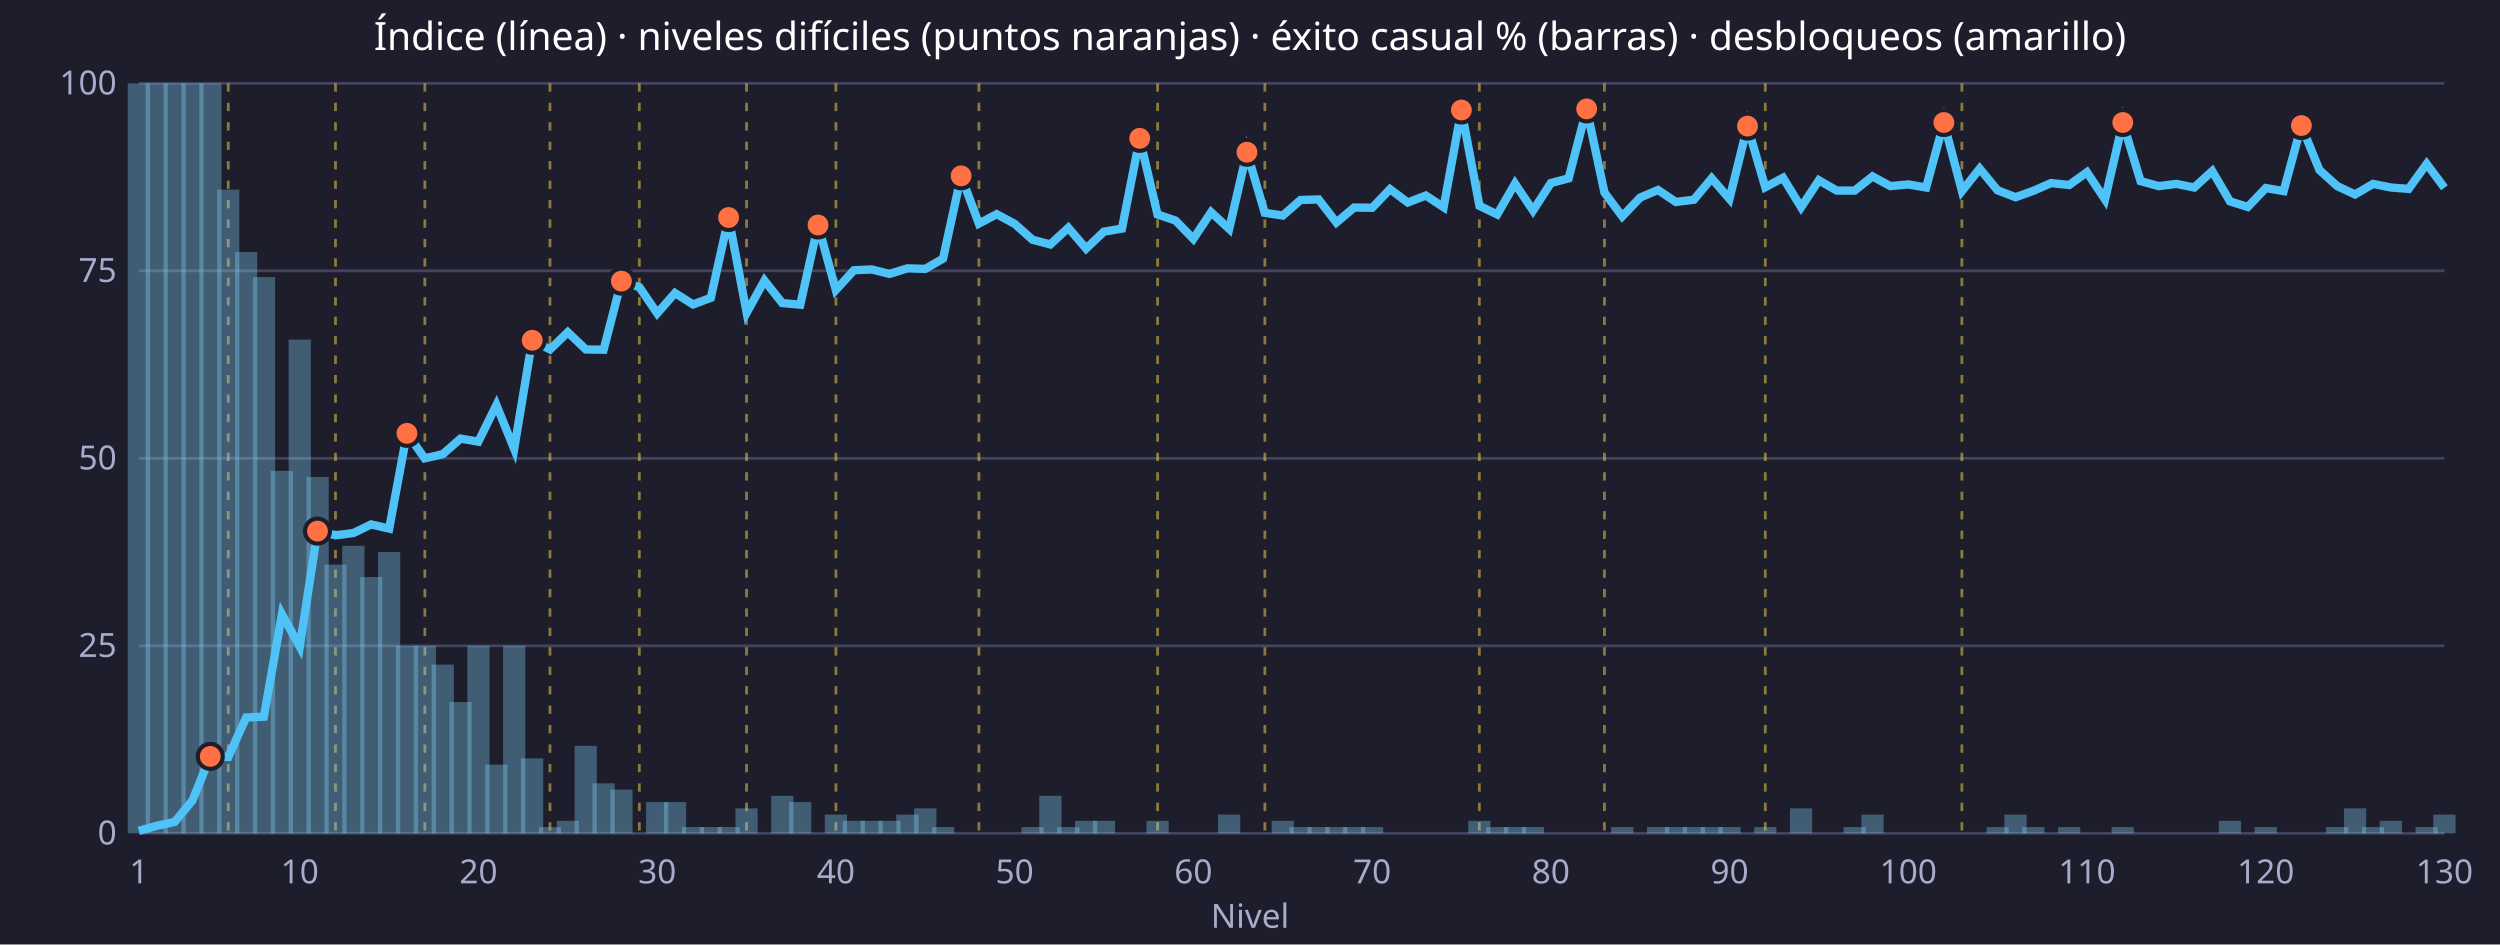
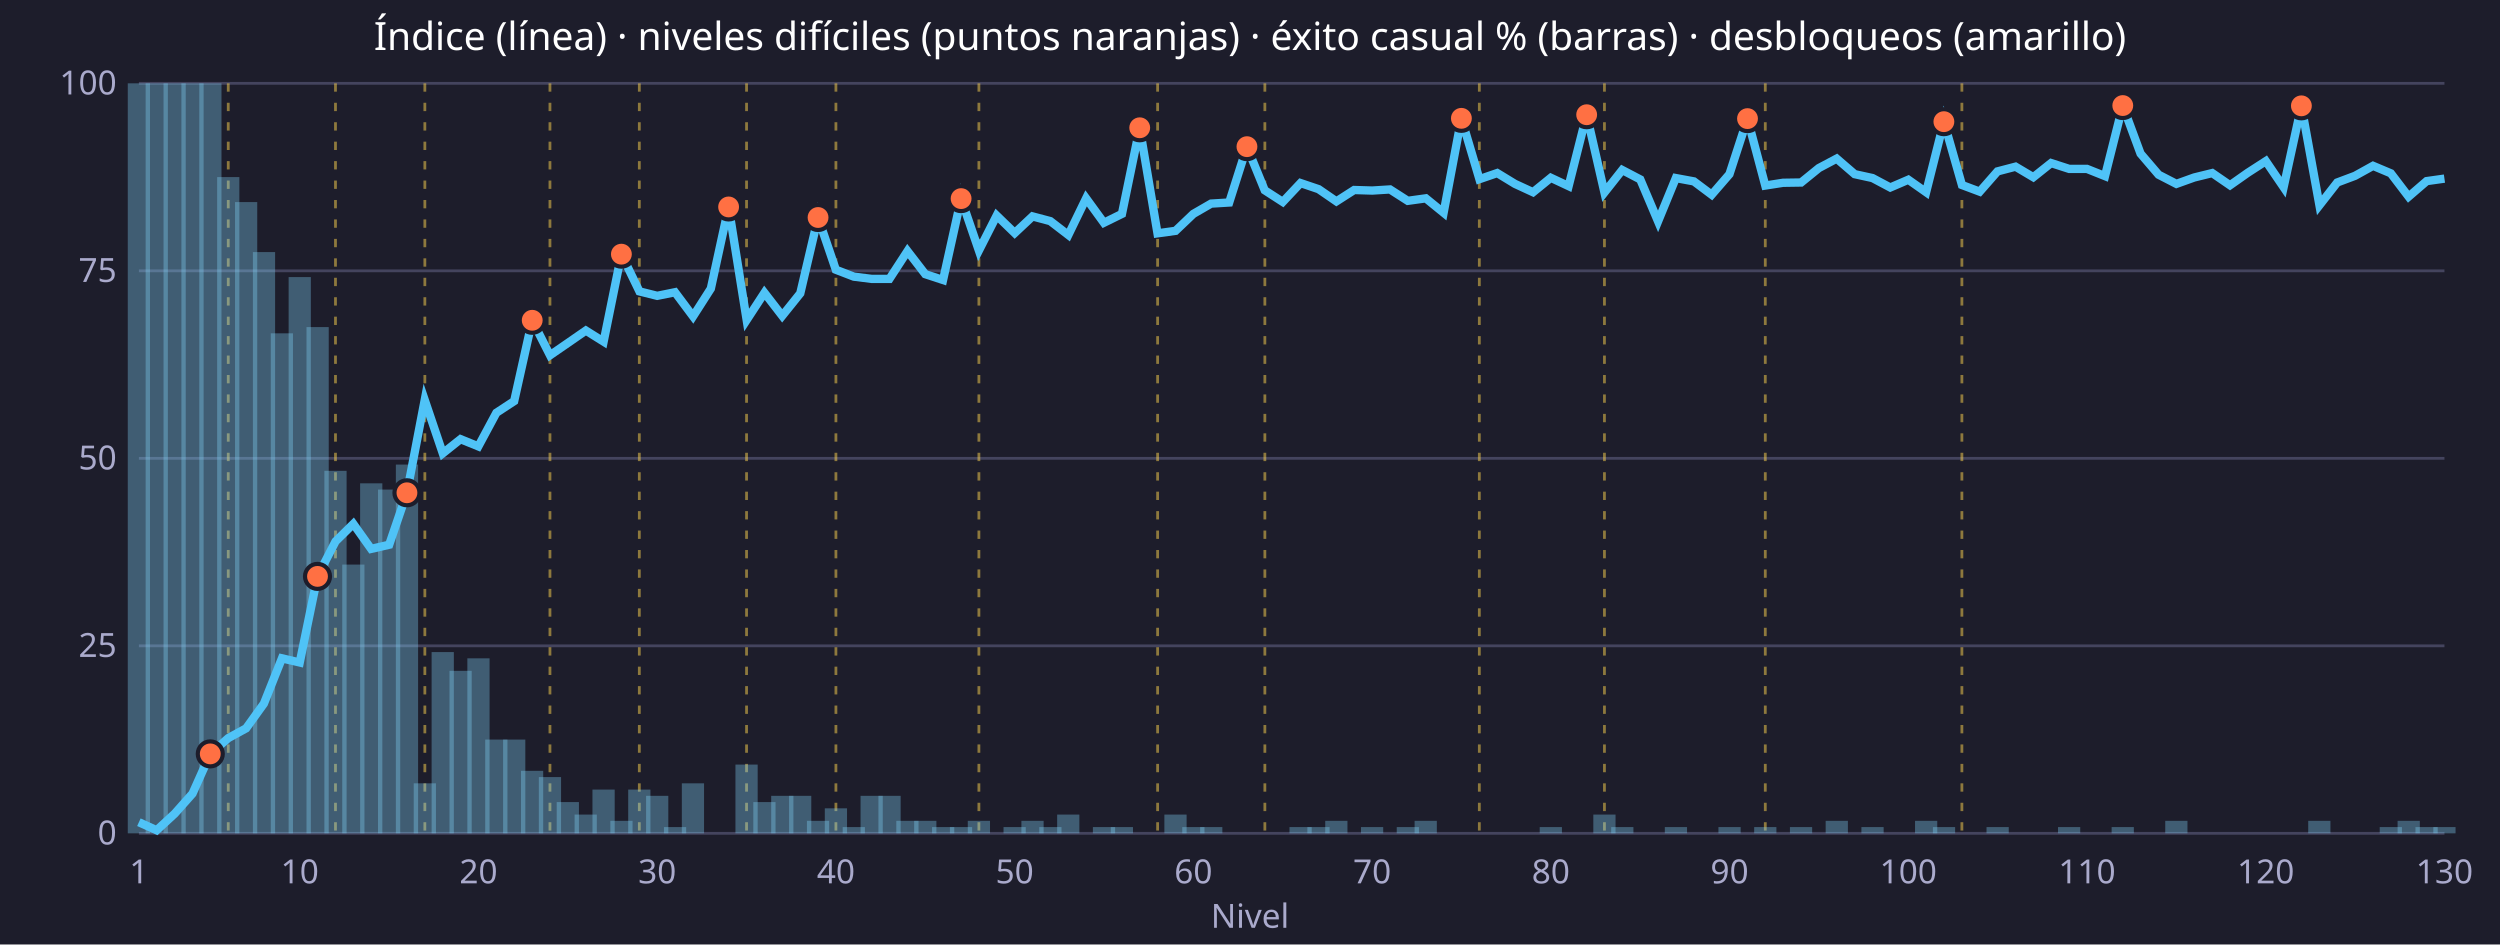
<svg xmlns="http://www.w3.org/2000/svg" width="900" height="340" font-family="sans-serif" font-size="12" fill="#aaaacc">
  <rect width="900" height="340" fill="#1d1d2b" />
  <line x1="50" x2="880" y1="300" y2="300" stroke="#44445e" />
  <text x="42" y="304" text-anchor="end">0</text>
  <line x1="50" x2="880" y1="232.5" y2="232.5" stroke="#44445e" />
  <text x="42" y="236.5" text-anchor="end">25</text>
  <line x1="50" x2="880" y1="165" y2="165" stroke="#44445e" />
  <text x="42" y="169" text-anchor="end">50</text>
  <line x1="50" x2="880" y1="97.5" y2="97.5" stroke="#44445e" />
  <text x="42" y="101.5" text-anchor="end">75</text>
  <line x1="50" x2="880" y1="30" y2="30" stroke="#44445e" />
  <text x="42" y="34" text-anchor="end">100</text>
  <line x1="82.171" x2="82.171" y1="30" y2="300" stroke="#ffd54f" stroke-dasharray="3 4" opacity="0.5" />
  <line x1="120.775" x2="120.775" y1="30" y2="300" stroke="#ffd54f" stroke-dasharray="3 4" opacity="0.5" />
  <line x1="152.946" x2="152.946" y1="30" y2="300" stroke="#ffd54f" stroke-dasharray="3 4" opacity="0.5" />
  <line x1="197.984" x2="197.984" y1="30" y2="300" stroke="#ffd54f" stroke-dasharray="3 4" opacity="0.5" />
  <line x1="230.155" x2="230.155" y1="30" y2="300" stroke="#ffd54f" stroke-dasharray="3 4" opacity="0.5" />
  <line x1="268.76" x2="268.76" y1="30" y2="300" stroke="#ffd54f" stroke-dasharray="3 4" opacity="0.5" />
  <line x1="300.93" x2="300.93" y1="30" y2="300" stroke="#ffd54f" stroke-dasharray="3 4" opacity="0.5" />
  <line x1="352.403" x2="352.403" y1="30" y2="300" stroke="#ffd54f" stroke-dasharray="3 4" opacity="0.5" />
  <line x1="416.744" x2="416.744" y1="30" y2="300" stroke="#ffd54f" stroke-dasharray="3 4" opacity="0.5" />
  <line x1="455.349" x2="455.349" y1="30" y2="300" stroke="#ffd54f" stroke-dasharray="3 4" opacity="0.5" />
  <line x1="532.558" x2="532.558" y1="30" y2="300" stroke="#ffd54f" stroke-dasharray="3 4" opacity="0.5" />
  <line x1="577.597" x2="577.597" y1="30" y2="300" stroke="#ffd54f" stroke-dasharray="3 4" opacity="0.5" />
  <line x1="635.504" x2="635.504" y1="30" y2="300" stroke="#ffd54f" stroke-dasharray="3 4" opacity="0.5" />
  <line x1="706.279" x2="706.279" y1="30" y2="300" stroke="#ffd54f" stroke-dasharray="3 4" opacity="0.5" />
  <rect x="46" y="30" width="8" height="270" fill="#81d4fa" opacity="0.35" />
  <rect x="52.434" y="30" width="8" height="270" fill="#81d4fa" opacity="0.35" />
  <rect x="58.868" y="30" width="8" height="270" fill="#81d4fa" opacity="0.35" />
  <rect x="65.302" y="30" width="8" height="270" fill="#81d4fa" opacity="0.35" />
  <rect x="71.736" y="30" width="8" height="270" fill="#81d4fa" opacity="0.35" />
-   <rect x="78.171" y="68.25" width="8" height="231.75" fill="#81d4fa" opacity="0.35" />
-   <rect x="84.605" y="90.75" width="8" height="209.25" fill="#81d4fa" opacity="0.35" />
-   <rect x="91.039" y="99.75" width="8" height="200.25" fill="#81d4fa" opacity="0.35" />
-   <rect x="97.473" y="169.5" width="8" height="130.5" fill="#81d4fa" opacity="0.35" />
-   <rect x="103.907" y="122.25" width="8" height="177.75" fill="#81d4fa" opacity="0.35" />
-   <rect x="110.341" y="171.75" width="8" height="128.25" fill="#81d4fa" opacity="0.35" />
-   <rect x="116.775" y="203.25" width="8" height="96.75" fill="#81d4fa" opacity="0.35" />
-   <rect x="123.209" y="196.5" width="8" height="103.5" fill="#81d4fa" opacity="0.35" />
-   <rect x="129.643" y="207.75" width="8" height="92.25" fill="#81d4fa" opacity="0.35" />
-   <rect x="136.078" y="198.75" width="8" height="101.25" fill="#81d4fa" opacity="0.35" />
-   <rect x="142.512" y="232.5" width="8" height="67.5" fill="#81d4fa" opacity="0.35" />
-   <rect x="148.946" y="232.5" width="8" height="67.5" fill="#81d4fa" opacity="0.35" />
-   <rect x="155.38" y="239.25" width="8" height="60.75" fill="#81d4fa" opacity="0.35" />
-   <rect x="161.814" y="252.75" width="8" height="47.25" fill="#81d4fa" opacity="0.35" />
-   <rect x="168.248" y="232.5" width="8" height="67.5" fill="#81d4fa" opacity="0.35" />
-   <rect x="174.682" y="275.25" width="8" height="24.75" fill="#81d4fa" opacity="0.35" />
-   <rect x="181.116" y="232.5" width="8" height="67.5" fill="#81d4fa" opacity="0.35" />
-   <rect x="187.55" y="273" width="8" height="27" fill="#81d4fa" opacity="0.35" />
-   <rect x="193.984" y="297.75" width="8" height="2.25" fill="#81d4fa" opacity="0.35" />
-   <rect x="200.419" y="295.5" width="8" height="4.5" fill="#81d4fa" opacity="0.35" />
-   <rect x="206.853" y="268.5" width="8" height="31.5" fill="#81d4fa" opacity="0.35" />
-   <rect x="213.287" y="282" width="8" height="18" fill="#81d4fa" opacity="0.35" />
-   <rect x="219.721" y="284.25" width="8" height="15.75" fill="#81d4fa" opacity="0.35" />
-   <rect x="226.155" y="300" width="8" height="0" fill="#81d4fa" opacity="0.35" />
-   <rect x="232.589" y="288.75" width="8" height="11.25" fill="#81d4fa" opacity="0.35" />
-   <rect x="239.023" y="288.75" width="8" height="11.25" fill="#81d4fa" opacity="0.35" />
-   <rect x="245.457" y="297.75" width="8" height="2.25" fill="#81d4fa" opacity="0.35" />
-   <rect x="251.891" y="297.75" width="8" height="2.25" fill="#81d4fa" opacity="0.35" />
-   <rect x="258.326" y="297.75" width="8" height="2.25" fill="#81d4fa" opacity="0.35" />
-   <rect x="264.76" y="291" width="8" height="9" fill="#81d4fa" opacity="0.35" />
-   <rect x="271.194" y="300" width="8" height="0" fill="#81d4fa" opacity="0.35" />
+   <rect x="78.171" y="63.75" width="8" height="236.25" fill="#81d4fa" opacity="0.35" />
+   <rect x="84.605" y="72.75" width="8" height="227.25" fill="#81d4fa" opacity="0.35" />
+   <rect x="91.039" y="90.75" width="8" height="209.25" fill="#81d4fa" opacity="0.35" />
+   <rect x="97.473" y="120" width="8" height="180" fill="#81d4fa" opacity="0.35" />
+   <rect x="103.907" y="99.75" width="8" height="200.25" fill="#81d4fa" opacity="0.35" />
+   <rect x="110.341" y="117.75" width="8" height="182.25" fill="#81d4fa" opacity="0.35" />
+   <rect x="116.775" y="169.5" width="8" height="130.5" fill="#81d4fa" opacity="0.35" />
+   <rect x="123.209" y="203.25" width="8" height="96.75" fill="#81d4fa" opacity="0.35" />
+   <rect x="129.643" y="174" width="8" height="126" fill="#81d4fa" opacity="0.35" />
+   <rect x="136.078" y="176.25" width="8" height="123.75" fill="#81d4fa" opacity="0.35" />
+   <rect x="142.512" y="167.25" width="8" height="132.75" fill="#81d4fa" opacity="0.35" />
+   <rect x="148.946" y="282" width="8" height="18" fill="#81d4fa" opacity="0.35" />
+   <rect x="155.38" y="234.75" width="8" height="65.25" fill="#81d4fa" opacity="0.35" />
+   <rect x="161.814" y="241.5" width="8" height="58.5" fill="#81d4fa" opacity="0.35" />
+   <rect x="168.248" y="237" width="8" height="63" fill="#81d4fa" opacity="0.35" />
+   <rect x="174.682" y="266.25" width="8" height="33.75" fill="#81d4fa" opacity="0.35" />
+   <rect x="181.116" y="266.25" width="8" height="33.75" fill="#81d4fa" opacity="0.35" />
+   <rect x="187.55" y="277.5" width="8" height="22.5" fill="#81d4fa" opacity="0.35" />
+   <rect x="193.984" y="279.75" width="8" height="20.25" fill="#81d4fa" opacity="0.35" />
+   <rect x="200.419" y="288.75" width="8" height="11.25" fill="#81d4fa" opacity="0.35" />
+   <rect x="206.853" y="293.25" width="8" height="6.75" fill="#81d4fa" opacity="0.35" />
+   <rect x="213.287" y="284.25" width="8" height="15.75" fill="#81d4fa" opacity="0.35" />
+   <rect x="219.721" y="295.5" width="8" height="4.5" fill="#81d4fa" opacity="0.35" />
+   <rect x="226.155" y="284.25" width="8" height="15.75" fill="#81d4fa" opacity="0.35" />
+   <rect x="232.589" y="286.5" width="8" height="13.5" fill="#81d4fa" opacity="0.35" />
+   <rect x="239.023" y="297.75" width="8" height="2.25" fill="#81d4fa" opacity="0.35" />
+   <rect x="245.457" y="282" width="8" height="18" fill="#81d4fa" opacity="0.35" />
+   <rect x="251.891" y="300" width="8" height="0" fill="#81d4fa" opacity="0.35" />
+   <rect x="258.326" y="300" width="8" height="0" fill="#81d4fa" opacity="0.35" />
+   <rect x="264.76" y="275.25" width="8" height="24.75" fill="#81d4fa" opacity="0.35" />
+   <rect x="271.194" y="288.75" width="8" height="11.25" fill="#81d4fa" opacity="0.35" />
  <rect x="277.628" y="286.5" width="8" height="13.5" fill="#81d4fa" opacity="0.35" />
-   <rect x="284.062" y="288.75" width="8" height="11.25" fill="#81d4fa" opacity="0.35" />
-   <rect x="290.496" y="300" width="8" height="0" fill="#81d4fa" opacity="0.35" />
-   <rect x="296.93" y="293.25" width="8" height="6.75" fill="#81d4fa" opacity="0.35" />
-   <rect x="303.364" y="295.5" width="8" height="4.5" fill="#81d4fa" opacity="0.35" />
-   <rect x="309.798" y="295.5" width="8" height="4.5" fill="#81d4fa" opacity="0.35" />
-   <rect x="316.233" y="295.5" width="8" height="4.5" fill="#81d4fa" opacity="0.35" />
-   <rect x="322.667" y="293.25" width="8" height="6.75" fill="#81d4fa" opacity="0.35" />
-   <rect x="329.101" y="291" width="8" height="9" fill="#81d4fa" opacity="0.35" />
+   <rect x="284.062" y="286.5" width="8" height="13.5" fill="#81d4fa" opacity="0.35" />
+   <rect x="290.496" y="295.5" width="8" height="4.5" fill="#81d4fa" opacity="0.35" />
+   <rect x="296.93" y="291" width="8" height="9" fill="#81d4fa" opacity="0.35" />
+   <rect x="303.364" y="297.75" width="8" height="2.25" fill="#81d4fa" opacity="0.35" />
+   <rect x="309.798" y="286.5" width="8" height="13.5" fill="#81d4fa" opacity="0.35" />
+   <rect x="316.233" y="286.5" width="8" height="13.5" fill="#81d4fa" opacity="0.35" />
+   <rect x="322.667" y="295.5" width="8" height="4.5" fill="#81d4fa" opacity="0.35" />
+   <rect x="329.101" y="295.5" width="8" height="4.5" fill="#81d4fa" opacity="0.35" />
  <rect x="335.535" y="297.75" width="8" height="2.25" fill="#81d4fa" opacity="0.35" />
-   <rect x="341.969" y="300" width="8" height="0" fill="#81d4fa" opacity="0.35" />
-   <rect x="348.403" y="300" width="8" height="0" fill="#81d4fa" opacity="0.35" />
+   <rect x="341.969" y="297.75" width="8" height="2.25" fill="#81d4fa" opacity="0.35" />
+   <rect x="348.403" y="295.5" width="8" height="4.5" fill="#81d4fa" opacity="0.35" />
  <rect x="354.837" y="300" width="8" height="0" fill="#81d4fa" opacity="0.35" />
-   <rect x="361.271" y="300" width="8" height="0" fill="#81d4fa" opacity="0.35" />
-   <rect x="367.705" y="297.75" width="8" height="2.25" fill="#81d4fa" opacity="0.35" />
-   <rect x="374.14" y="286.5" width="8" height="13.5" fill="#81d4fa" opacity="0.35" />
-   <rect x="380.574" y="297.75" width="8" height="2.25" fill="#81d4fa" opacity="0.35" />
-   <rect x="387.008" y="295.5" width="8" height="4.5" fill="#81d4fa" opacity="0.35" />
-   <rect x="393.442" y="295.5" width="8" height="4.5" fill="#81d4fa" opacity="0.35" />
-   <rect x="399.876" y="300" width="8" height="0" fill="#81d4fa" opacity="0.35" />
+   <rect x="361.271" y="297.75" width="8" height="2.25" fill="#81d4fa" opacity="0.35" />
+   <rect x="367.705" y="295.5" width="8" height="4.5" fill="#81d4fa" opacity="0.35" />
+   <rect x="374.14" y="297.75" width="8" height="2.25" fill="#81d4fa" opacity="0.35" />
+   <rect x="380.574" y="293.25" width="8" height="6.75" fill="#81d4fa" opacity="0.35" />
+   <rect x="387.008" y="300" width="8" height="0" fill="#81d4fa" opacity="0.35" />
+   <rect x="393.442" y="297.75" width="8" height="2.25" fill="#81d4fa" opacity="0.35" />
+   <rect x="399.876" y="297.75" width="8" height="2.25" fill="#81d4fa" opacity="0.35" />
  <rect x="406.31" y="300" width="8" height="0" fill="#81d4fa" opacity="0.35" />
-   <rect x="412.744" y="295.5" width="8" height="4.5" fill="#81d4fa" opacity="0.35" />
-   <rect x="419.178" y="300" width="8" height="0" fill="#81d4fa" opacity="0.35" />
-   <rect x="425.612" y="300" width="8" height="0" fill="#81d4fa" opacity="0.35" />
-   <rect x="432.047" y="300" width="8" height="0" fill="#81d4fa" opacity="0.35" />
-   <rect x="438.481" y="293.25" width="8" height="6.75" fill="#81d4fa" opacity="0.35" />
+   <rect x="412.744" y="300" width="8" height="0" fill="#81d4fa" opacity="0.35" />
+   <rect x="419.178" y="293.25" width="8" height="6.75" fill="#81d4fa" opacity="0.35" />
+   <rect x="425.612" y="297.75" width="8" height="2.25" fill="#81d4fa" opacity="0.35" />
+   <rect x="432.047" y="297.75" width="8" height="2.25" fill="#81d4fa" opacity="0.35" />
+   <rect x="438.481" y="300" width="8" height="0" fill="#81d4fa" opacity="0.35" />
  <rect x="444.915" y="300" width="8" height="0" fill="#81d4fa" opacity="0.35" />
  <rect x="451.349" y="300" width="8" height="0" fill="#81d4fa" opacity="0.35" />
-   <rect x="457.783" y="295.5" width="8" height="4.5" fill="#81d4fa" opacity="0.35" />
+   <rect x="457.783" y="300" width="8" height="0" fill="#81d4fa" opacity="0.35" />
  <rect x="464.217" y="297.75" width="8" height="2.25" fill="#81d4fa" opacity="0.35" />
  <rect x="470.651" y="297.75" width="8" height="2.25" fill="#81d4fa" opacity="0.35" />
-   <rect x="477.085" y="297.75" width="8" height="2.25" fill="#81d4fa" opacity="0.35" />
-   <rect x="483.519" y="297.75" width="8" height="2.25" fill="#81d4fa" opacity="0.35" />
+   <rect x="477.085" y="295.5" width="8" height="4.5" fill="#81d4fa" opacity="0.35" />
+   <rect x="483.519" y="300" width="8" height="0" fill="#81d4fa" opacity="0.35" />
  <rect x="489.953" y="297.75" width="8" height="2.25" fill="#81d4fa" opacity="0.35" />
  <rect x="496.388" y="300" width="8" height="0" fill="#81d4fa" opacity="0.35" />
-   <rect x="502.822" y="300" width="8" height="0" fill="#81d4fa" opacity="0.35" />
-   <rect x="509.256" y="300" width="8" height="0" fill="#81d4fa" opacity="0.35" />
+   <rect x="502.822" y="297.75" width="8" height="2.25" fill="#81d4fa" opacity="0.35" />
+   <rect x="509.256" y="295.5" width="8" height="4.5" fill="#81d4fa" opacity="0.35" />
  <rect x="515.69" y="300" width="8" height="0" fill="#81d4fa" opacity="0.35" />
  <rect x="522.124" y="300" width="8" height="0" fill="#81d4fa" opacity="0.35" />
-   <rect x="528.558" y="295.5" width="8" height="4.5" fill="#81d4fa" opacity="0.35" />
-   <rect x="534.992" y="297.75" width="8" height="2.25" fill="#81d4fa" opacity="0.35" />
-   <rect x="541.426" y="297.75" width="8" height="2.25" fill="#81d4fa" opacity="0.35" />
-   <rect x="547.86" y="297.75" width="8" height="2.25" fill="#81d4fa" opacity="0.35" />
-   <rect x="554.295" y="300" width="8" height="0" fill="#81d4fa" opacity="0.35" />
+   <rect x="528.558" y="300" width="8" height="0" fill="#81d4fa" opacity="0.35" />
+   <rect x="534.992" y="300" width="8" height="0" fill="#81d4fa" opacity="0.35" />
+   <rect x="541.426" y="300" width="8" height="0" fill="#81d4fa" opacity="0.35" />
+   <rect x="547.86" y="300" width="8" height="0" fill="#81d4fa" opacity="0.35" />
+   <rect x="554.295" y="297.75" width="8" height="2.25" fill="#81d4fa" opacity="0.35" />
  <rect x="560.729" y="300" width="8" height="0" fill="#81d4fa" opacity="0.35" />
  <rect x="567.163" y="300" width="8" height="0" fill="#81d4fa" opacity="0.35" />
-   <rect x="573.597" y="300" width="8" height="0" fill="#81d4fa" opacity="0.35" />
+   <rect x="573.597" y="293.25" width="8" height="6.75" fill="#81d4fa" opacity="0.35" />
  <rect x="580.031" y="297.75" width="8" height="2.25" fill="#81d4fa" opacity="0.35" />
  <rect x="586.465" y="300" width="8" height="0" fill="#81d4fa" opacity="0.35" />
-   <rect x="592.899" y="297.75" width="8" height="2.25" fill="#81d4fa" opacity="0.35" />
+   <rect x="592.899" y="300" width="8" height="0" fill="#81d4fa" opacity="0.35" />
  <rect x="599.333" y="297.75" width="8" height="2.25" fill="#81d4fa" opacity="0.35" />
-   <rect x="605.767" y="297.75" width="8" height="2.25" fill="#81d4fa" opacity="0.35" />
-   <rect x="612.202" y="297.75" width="8" height="2.25" fill="#81d4fa" opacity="0.35" />
+   <rect x="605.767" y="300" width="8" height="0" fill="#81d4fa" opacity="0.35" />
+   <rect x="612.202" y="300" width="8" height="0" fill="#81d4fa" opacity="0.35" />
  <rect x="618.636" y="297.75" width="8" height="2.25" fill="#81d4fa" opacity="0.35" />
  <rect x="625.07" y="300" width="8" height="0" fill="#81d4fa" opacity="0.35" />
  <rect x="631.504" y="297.75" width="8" height="2.25" fill="#81d4fa" opacity="0.35" />
  <rect x="637.938" y="300" width="8" height="0" fill="#81d4fa" opacity="0.35" />
-   <rect x="644.372" y="291" width="8" height="9" fill="#81d4fa" opacity="0.35" />
+   <rect x="644.372" y="297.75" width="8" height="2.25" fill="#81d4fa" opacity="0.35" />
  <rect x="650.806" y="300" width="8" height="0" fill="#81d4fa" opacity="0.35" />
-   <rect x="657.24" y="300" width="8" height="0" fill="#81d4fa" opacity="0.35" />
-   <rect x="663.674" y="297.75" width="8" height="2.25" fill="#81d4fa" opacity="0.35" />
-   <rect x="670.109" y="293.25" width="8" height="6.75" fill="#81d4fa" opacity="0.35" />
+   <rect x="657.24" y="295.5" width="8" height="4.5" fill="#81d4fa" opacity="0.35" />
+   <rect x="663.674" y="300" width="8" height="0" fill="#81d4fa" opacity="0.35" />
+   <rect x="670.109" y="297.75" width="8" height="2.25" fill="#81d4fa" opacity="0.35" />
  <rect x="676.543" y="300" width="8" height="0" fill="#81d4fa" opacity="0.35" />
  <rect x="682.977" y="300" width="8" height="0" fill="#81d4fa" opacity="0.35" />
-   <rect x="689.411" y="300" width="8" height="0" fill="#81d4fa" opacity="0.35" />
-   <rect x="695.845" y="300" width="8" height="0" fill="#81d4fa" opacity="0.35" />
+   <rect x="689.411" y="295.5" width="8" height="4.5" fill="#81d4fa" opacity="0.35" />
+   <rect x="695.845" y="297.75" width="8" height="2.25" fill="#81d4fa" opacity="0.35" />
  <rect x="702.279" y="300" width="8" height="0" fill="#81d4fa" opacity="0.35" />
  <rect x="708.713" y="300" width="8" height="0" fill="#81d4fa" opacity="0.35" />
  <rect x="715.147" y="297.75" width="8" height="2.25" fill="#81d4fa" opacity="0.35" />
-   <rect x="721.581" y="293.25" width="8" height="6.75" fill="#81d4fa" opacity="0.35" />
-   <rect x="728.016" y="297.75" width="8" height="2.25" fill="#81d4fa" opacity="0.35" />
+   <rect x="721.581" y="300" width="8" height="0" fill="#81d4fa" opacity="0.35" />
+   <rect x="728.016" y="300" width="8" height="0" fill="#81d4fa" opacity="0.35" />
  <rect x="734.45" y="300" width="8" height="0" fill="#81d4fa" opacity="0.35" />
  <rect x="740.884" y="297.75" width="8" height="2.25" fill="#81d4fa" opacity="0.35" />
  <rect x="747.318" y="300" width="8" height="0" fill="#81d4fa" opacity="0.35" />
  <rect x="753.752" y="300" width="8" height="0" fill="#81d4fa" opacity="0.35" />
  <rect x="760.186" y="297.75" width="8" height="2.25" fill="#81d4fa" opacity="0.35" />
  <rect x="766.62" y="300" width="8" height="0" fill="#81d4fa" opacity="0.35" />
  <rect x="773.054" y="300" width="8" height="0" fill="#81d4fa" opacity="0.35" />
-   <rect x="779.488" y="300" width="8" height="0" fill="#81d4fa" opacity="0.35" />
+   <rect x="779.488" y="295.5" width="8" height="4.5" fill="#81d4fa" opacity="0.35" />
  <rect x="785.922" y="300" width="8" height="0" fill="#81d4fa" opacity="0.35" />
  <rect x="792.357" y="300" width="8" height="0" fill="#81d4fa" opacity="0.35" />
-   <rect x="798.791" y="295.5" width="8" height="4.5" fill="#81d4fa" opacity="0.35" />
+   <rect x="798.791" y="300" width="8" height="0" fill="#81d4fa" opacity="0.35" />
  <rect x="805.225" y="300" width="8" height="0" fill="#81d4fa" opacity="0.35" />
-   <rect x="811.659" y="297.75" width="8" height="2.25" fill="#81d4fa" opacity="0.35" />
+   <rect x="811.659" y="300" width="8" height="0" fill="#81d4fa" opacity="0.35" />
  <rect x="818.093" y="300" width="8" height="0" fill="#81d4fa" opacity="0.35" />
  <rect x="824.527" y="300" width="8" height="0" fill="#81d4fa" opacity="0.35" />
-   <rect x="830.961" y="300" width="8" height="0" fill="#81d4fa" opacity="0.35" />
-   <rect x="837.395" y="297.75" width="8" height="2.25" fill="#81d4fa" opacity="0.35" />
-   <rect x="843.829" y="291" width="8" height="9" fill="#81d4fa" opacity="0.35" />
-   <rect x="850.264" y="297.75" width="8" height="2.25" fill="#81d4fa" opacity="0.35" />
-   <rect x="856.698" y="295.5" width="8" height="4.5" fill="#81d4fa" opacity="0.35" />
-   <rect x="863.132" y="300" width="8" height="0" fill="#81d4fa" opacity="0.35" />
+   <rect x="830.961" y="295.5" width="8" height="4.5" fill="#81d4fa" opacity="0.35" />
+   <rect x="837.395" y="300" width="8" height="0" fill="#81d4fa" opacity="0.35" />
+   <rect x="843.829" y="300" width="8" height="0" fill="#81d4fa" opacity="0.35" />
+   <rect x="850.264" y="300" width="8" height="0" fill="#81d4fa" opacity="0.35" />
+   <rect x="856.698" y="297.75" width="8" height="2.25" fill="#81d4fa" opacity="0.35" />
+   <rect x="863.132" y="295.5" width="8" height="4.5" fill="#81d4fa" opacity="0.35" />
  <rect x="869.566" y="297.75" width="8" height="2.25" fill="#81d4fa" opacity="0.35" />
-   <rect x="876" y="293.25" width="8" height="6.75" fill="#81d4fa" opacity="0.35" />
-   <polyline points="50.0,299.1 56.4,297.3 62.9,295.9 69.3,288.1 75.7,272.3 82.2,272.5 88.6,258.3 95.0,258.0 101.5,221.1 107.9,232.8 114.3,191.2 120.8,192.7 127.2,191.9 133.6,188.8 140.1,190.3 146.5,156.0 152.9,165.0 159.4,163.5 165.8,157.9 172.2,159.0 178.7,145.8 185.1,161.6 191.6,122.5 198.0,125.8 204.4,119.6 210.9,125.8 217.3,125.9 223.7,101.2 230.2,103.4 236.6,112.8 243.0,105.5 249.5,109.6 255.9,107.2 262.3,78.3 268.8,112.6 275.2,101.0 281.6,109.1 288.1,109.7 294.5,81.0 300.9,104.4 307.4,97.3 313.8,97.0 320.2,98.6 326.7,96.6 333.1,96.8 339.5,93.1 346.0,63.3 352.4,80.5 358.8,77.1 365.3,80.6 371.7,86.3 378.1,88.0 384.6,82.0 391.0,89.5 397.4,83.4 403.9,82.3 410.3,49.8 416.7,77.2 423.2,79.4 429.6,86.0 436.0,76.4 442.5,82.4 448.9,54.8 455.3,76.6 461.8,77.6 468.2,72.0 474.7,71.8 481.1,80.1 487.5,74.7 494.0,74.8 500.4,68.1 506.8,72.9 513.3,70.4 519.7,74.6 526.1,39.6 532.6,74.1 539.0,77.2 545.4,66.1 551.9,75.8 558.3,65.9 564.7,64.2 571.2,39.2 577.6,69.3 584.0,77.9 590.5,71.1 596.9,68.4 603.3,72.7 609.8,71.9 616.2,64.2 622.6,71.6 629.1,45.4 635.5,67.4 641.9,64.0 648.4,74.6 654.8,64.9 661.2,68.6 667.7,68.6 674.1,63.5 680.5,67.0 687.0,66.4 693.4,67.5 699.8,44.1 706.3,68.8 712.7,60.7 719.1,68.5 725.6,71.0 732.0,68.7 738.4,65.9 744.9,66.6 751.3,62.0 757.8,71.8 764.2,44.1 770.6,65.2 777.1,67.0 783.5,66.2 789.9,67.5 796.4,61.6 802.8,72.5 809.2,74.5 815.7,67.7 822.1,68.8 828.5,45.2 835.0,61.2 841.4,67.0 847.8,70.0 854.3,66.2 860.7,67.5 867.1,68.0 873.6,59.0 880.0,67.6" fill="none" stroke="#4fc3f7" stroke-width="3" />
-   <circle cx="75.7" cy="272.3" r="4.5" fill="#ff7043" stroke="#1d1d2b" stroke-width="1.5" />
-   <circle cx="114.3" cy="191.2" r="4.5" fill="#ff7043" stroke="#1d1d2b" stroke-width="1.5" />
-   <circle cx="146.5" cy="156.0" r="4.5" fill="#ff7043" stroke="#1d1d2b" stroke-width="1.5" />
-   <circle cx="191.6" cy="122.5" r="4.5" fill="#ff7043" stroke="#1d1d2b" stroke-width="1.5" />
-   <circle cx="223.7" cy="101.2" r="4.5" fill="#ff7043" stroke="#1d1d2b" stroke-width="1.5" />
-   <circle cx="262.3" cy="78.3" r="4.5" fill="#ff7043" stroke="#1d1d2b" stroke-width="1.5" />
-   <circle cx="294.5" cy="81.0" r="4.5" fill="#ff7043" stroke="#1d1d2b" stroke-width="1.5" />
-   <circle cx="346.0" cy="63.3" r="4.5" fill="#ff7043" stroke="#1d1d2b" stroke-width="1.5" />
-   <circle cx="410.3" cy="49.8" r="4.5" fill="#ff7043" stroke="#1d1d2b" stroke-width="1.5" />
-   <circle cx="448.9" cy="54.8" r="4.5" fill="#ff7043" stroke="#1d1d2b" stroke-width="1.5" />
-   <circle cx="526.1" cy="39.6" r="4.5" fill="#ff7043" stroke="#1d1d2b" stroke-width="1.5" />
-   <circle cx="571.2" cy="39.2" r="4.5" fill="#ff7043" stroke="#1d1d2b" stroke-width="1.5" />
-   <circle cx="629.1" cy="45.4" r="4.5" fill="#ff7043" stroke="#1d1d2b" stroke-width="1.5" />
-   <circle cx="699.8" cy="44.1" r="4.5" fill="#ff7043" stroke="#1d1d2b" stroke-width="1.5" />
-   <circle cx="764.2" cy="44.1" r="4.5" fill="#ff7043" stroke="#1d1d2b" stroke-width="1.5" />
-   <circle cx="828.5" cy="45.2" r="4.5" fill="#ff7043" stroke="#1d1d2b" stroke-width="1.5" />
+   <rect x="876" y="297.75" width="8" height="2.25" fill="#81d4fa" opacity="0.35" />
+   <polyline points="50.0,296.0 56.4,298.9 62.9,292.9 69.3,285.7 75.7,271.4 82.2,265.7 88.6,262.2 95.0,253.3 101.5,237.0 107.9,238.5 114.3,207.5 120.8,194.9 127.2,188.6 133.6,197.6 140.1,196.1 146.5,177.4 152.9,144.0 159.4,163.2 165.8,158.1 172.2,160.7 178.7,148.6 185.1,144.4 191.6,115.3 198.0,127.9 204.4,123.5 210.9,119.0 217.3,123.0 223.7,91.5 230.2,104.9 236.6,106.5 243.0,105.2 249.5,113.9 255.9,103.9 262.3,74.5 268.8,115.2 275.2,105.4 281.6,113.7 288.1,105.6 294.5,78.3 300.9,97.1 307.4,99.6 313.8,100.4 320.2,100.4 326.7,90.4 333.1,98.7 339.5,100.8 346.0,71.5 352.4,90.2 358.8,77.6 365.3,83.9 371.7,77.9 378.1,79.6 384.6,84.6 391.0,71.4 397.4,80.2 403.9,77.0 410.3,46.0 416.7,84.0 423.2,83.1 429.6,77.0 436.0,73.3 442.5,72.9 448.9,52.8 455.3,68.5 461.8,72.7 468.2,65.9 474.7,68.1 481.1,72.5 487.5,68.4 494.0,68.6 500.4,68.2 506.8,72.3 513.3,71.4 519.7,76.6 526.1,42.6 532.6,64.5 539.0,62.3 545.4,66.2 551.9,69.2 558.3,64.0 564.7,67.0 571.2,41.3 577.6,69.3 584.0,61.2 590.5,64.6 596.9,79.7 603.3,64.1 609.8,65.3 616.2,70.1 622.6,62.7 629.1,42.7 635.5,66.8 641.9,65.8 648.4,65.7 654.8,60.5 661.2,57.1 667.7,62.7 674.1,64.1 680.5,67.5 687.0,64.7 693.4,69.2 699.8,43.8 706.3,66.6 712.7,69.0 719.1,61.7 725.6,60.0 732.0,63.8 738.4,58.7 744.9,60.8 751.3,60.8 757.8,63.4 764.2,38.0 770.6,55.3 777.1,62.9 783.5,66.2 789.9,63.9 796.4,62.3 802.8,66.7 809.2,62.2 815.7,58.0 822.1,67.4 828.5,38.1 835.0,73.9 841.4,65.7 847.8,63.3 854.3,59.7 860.7,62.4 867.1,70.8 873.6,65.2 880.0,64.3" fill="none" stroke="#4fc3f7" stroke-width="3" />
+   <circle cx="75.7" cy="271.4" r="4.5" fill="#ff7043" stroke="#1d1d2b" stroke-width="1.5" />
+   <circle cx="114.3" cy="207.5" r="4.5" fill="#ff7043" stroke="#1d1d2b" stroke-width="1.5" />
+   <circle cx="146.5" cy="177.4" r="4.5" fill="#ff7043" stroke="#1d1d2b" stroke-width="1.5" />
+   <circle cx="191.6" cy="115.3" r="4.5" fill="#ff7043" stroke="#1d1d2b" stroke-width="1.5" />
+   <circle cx="223.7" cy="91.5" r="4.5" fill="#ff7043" stroke="#1d1d2b" stroke-width="1.5" />
+   <circle cx="262.3" cy="74.5" r="4.5" fill="#ff7043" stroke="#1d1d2b" stroke-width="1.5" />
+   <circle cx="294.5" cy="78.3" r="4.5" fill="#ff7043" stroke="#1d1d2b" stroke-width="1.5" />
+   <circle cx="346.0" cy="71.5" r="4.5" fill="#ff7043" stroke="#1d1d2b" stroke-width="1.5" />
+   <circle cx="410.3" cy="46.0" r="4.5" fill="#ff7043" stroke="#1d1d2b" stroke-width="1.5" />
+   <circle cx="448.9" cy="52.8" r="4.5" fill="#ff7043" stroke="#1d1d2b" stroke-width="1.5" />
+   <circle cx="526.1" cy="42.6" r="4.5" fill="#ff7043" stroke="#1d1d2b" stroke-width="1.5" />
+   <circle cx="571.2" cy="41.3" r="4.5" fill="#ff7043" stroke="#1d1d2b" stroke-width="1.5" />
+   <circle cx="629.1" cy="42.7" r="4.5" fill="#ff7043" stroke="#1d1d2b" stroke-width="1.5" />
+   <circle cx="699.8" cy="43.8" r="4.5" fill="#ff7043" stroke="#1d1d2b" stroke-width="1.5" />
+   <circle cx="764.2" cy="38.0" r="4.5" fill="#ff7043" stroke="#1d1d2b" stroke-width="1.5" />
+   <circle cx="828.5" cy="38.1" r="4.5" fill="#ff7043" stroke="#1d1d2b" stroke-width="1.5" />
  <text x="50" y="318" text-anchor="middle">1</text>
  <text x="107.907" y="318" text-anchor="middle">10</text>
  <text x="172.248" y="318" text-anchor="middle">20</text>
  <text x="236.589" y="318" text-anchor="middle">30</text>
  <text x="300.93" y="318" text-anchor="middle">40</text>
  <text x="365.271" y="318" text-anchor="middle">50</text>
  <text x="429.612" y="318" text-anchor="middle">60</text>
  <text x="493.953" y="318" text-anchor="middle">70</text>
  <text x="558.295" y="318" text-anchor="middle">80</text>
  <text x="622.636" y="318" text-anchor="middle">90</text>
  <text x="686.977" y="318" text-anchor="middle">100</text>
  <text x="751.318" y="318" text-anchor="middle">110</text>
  <text x="815.659" y="318" text-anchor="middle">120</text>
  <text x="880" y="318" text-anchor="middle">130</text>
  <text x="450" y="18" text-anchor="middle" fill="#ffffff" font-size="14">Índice (línea) · niveles difíciles (puntos naranjas) · éxito casual % (barras) · desbloqueos (amarillo)</text>
  <text x="450" y="334" text-anchor="middle">Nivel</text>
</svg>
